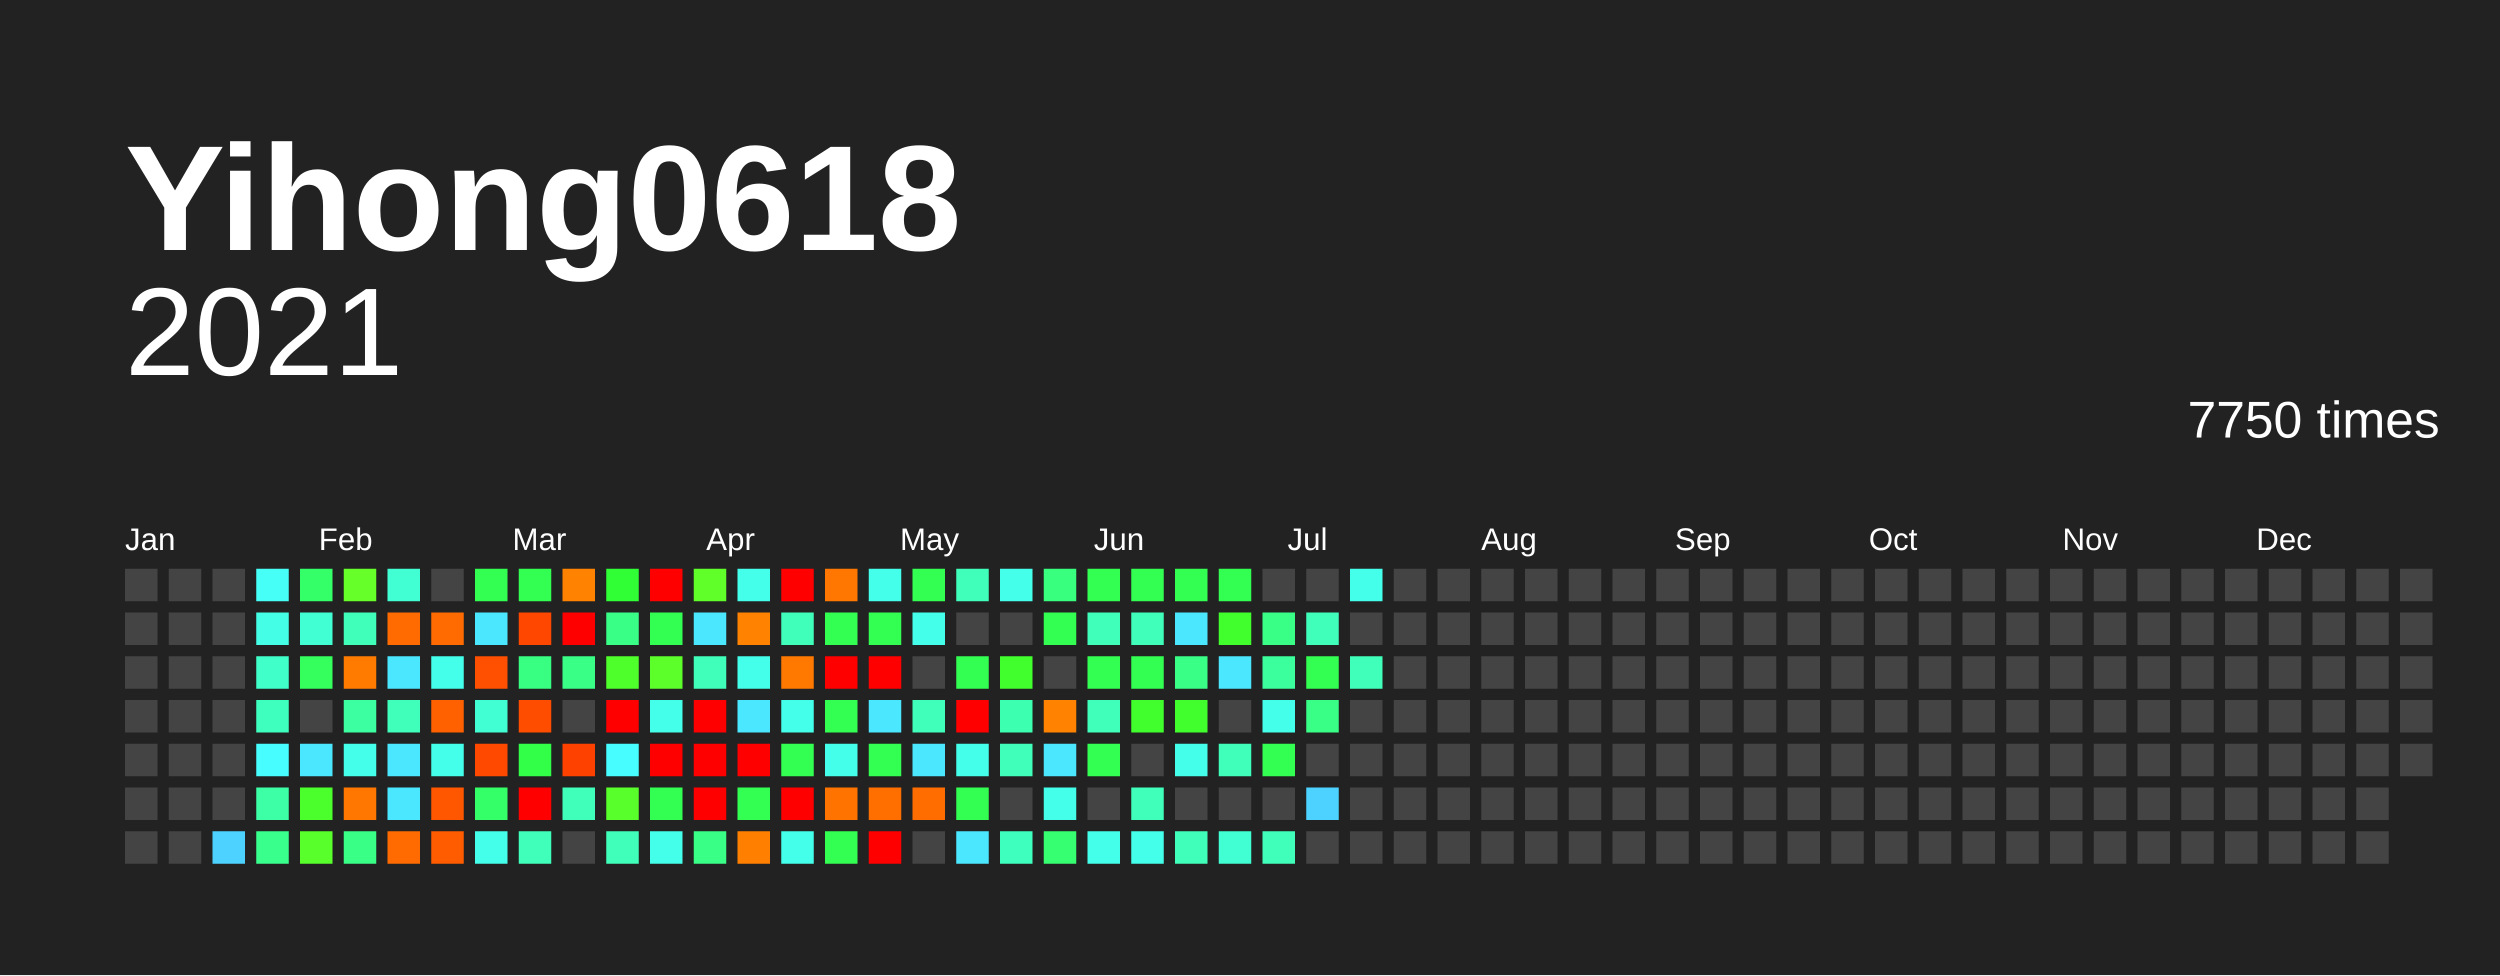
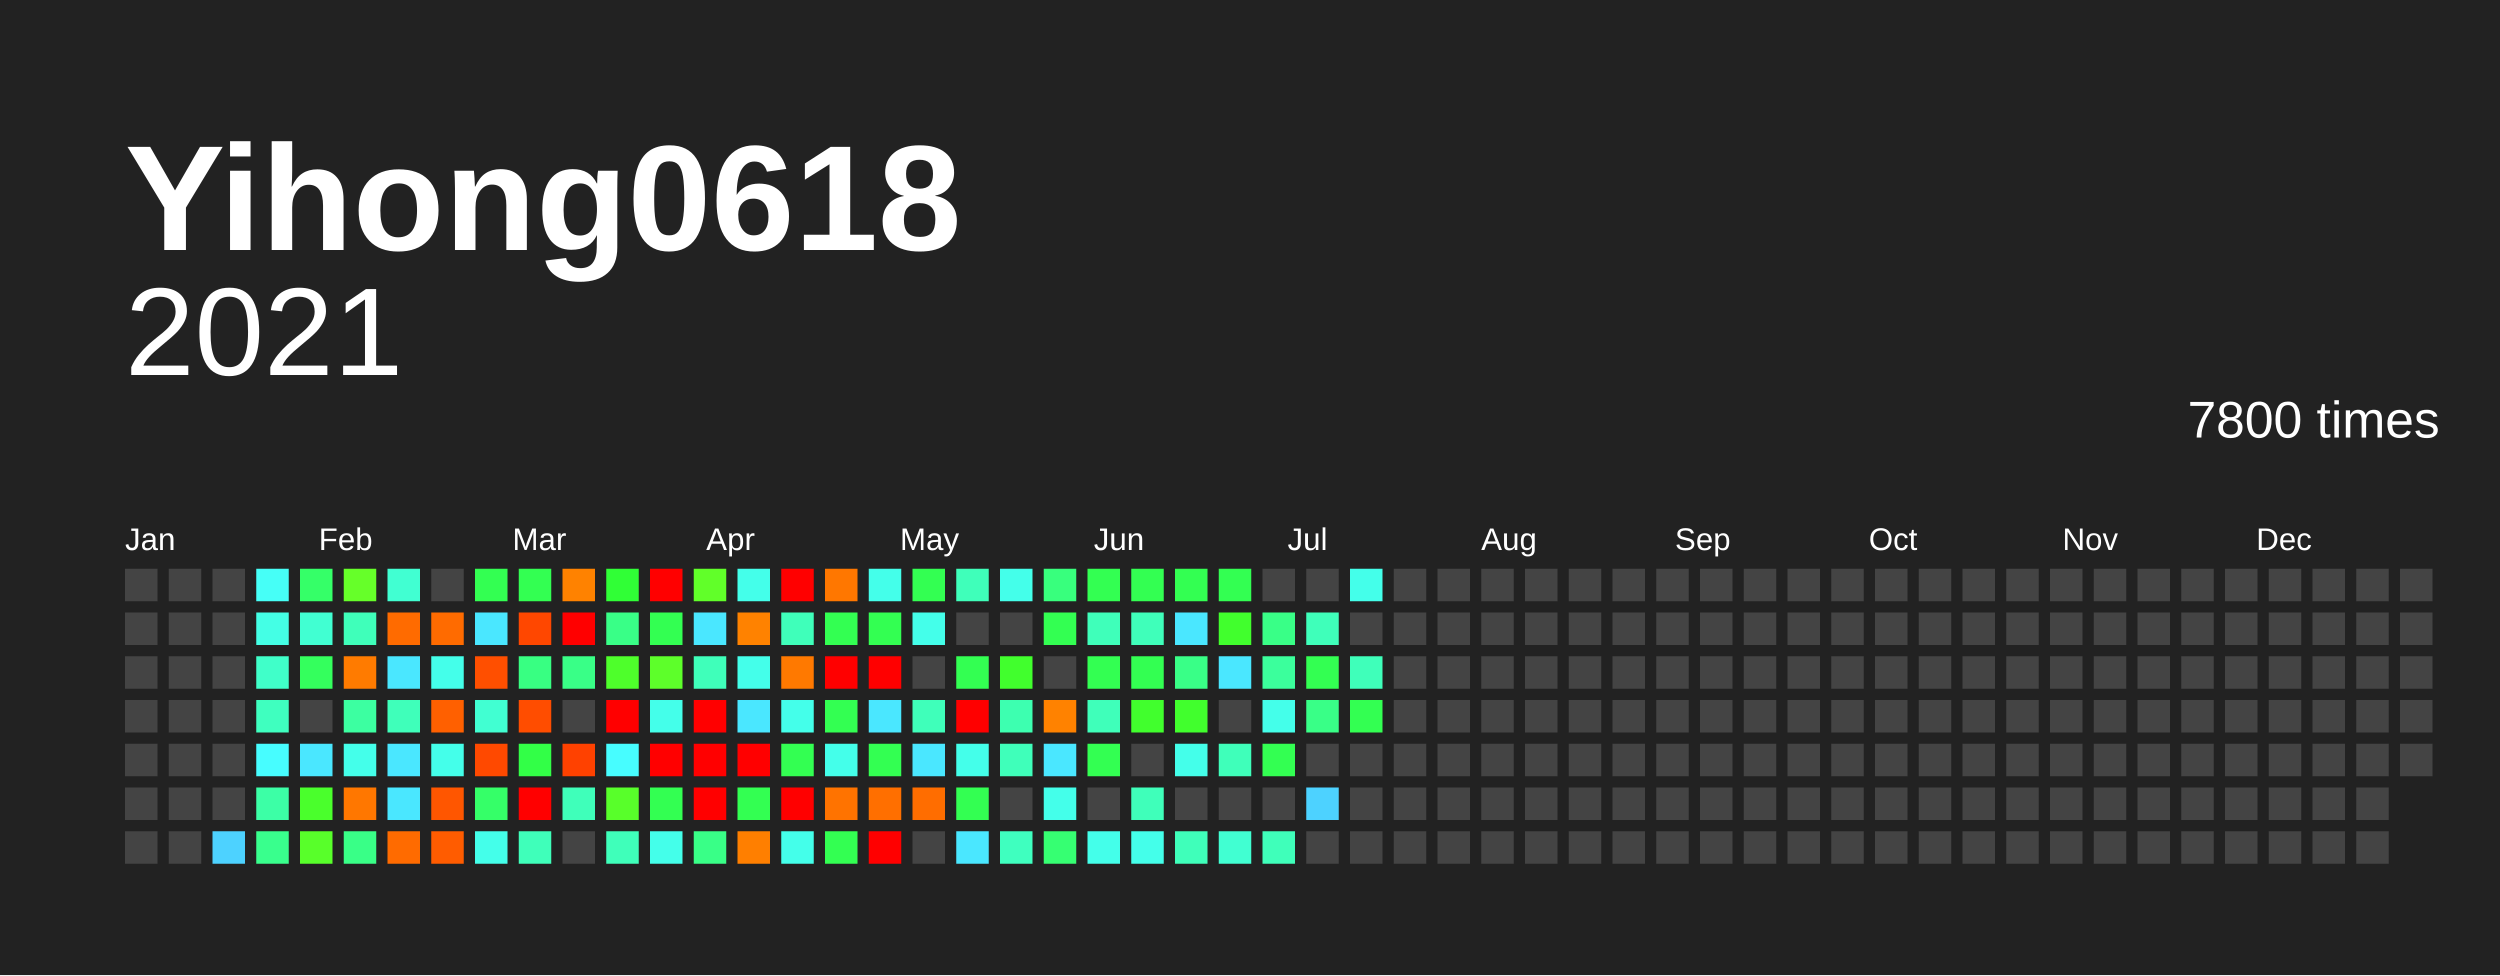
<svg xmlns="http://www.w3.org/2000/svg" baseProfile="full" height="78mm" version="1.1" viewBox="0,0,200,78" width="200mm">
  <defs />
  <rect fill="#222222" height="78" width="200" x="0" y="0" />
  <text fill="#FFFFFF" style="font-size:12px; font-family:Arial; font-weight:bold;" x="10" y="20">Yihong0618</text>
  <text alignment-baseline="hanging" fill="#FFFFFF" style="font-size:10.0px; font-family:Arial;" x="10" y="30">2021</text>
-   <text alignment-baseline="hanging" fill="#FFFFFF" style="font-size:4.125px; font-family:Arial;" x="175" y="35">7750 times</text>
+   <text alignment-baseline="hanging" fill="#FFFFFF" style="font-size:4.125px; font-family:Arial;" x="175" y="35">7800 times</text>
  <text fill="#FFFFFF" style="font-size:2.5px; font-family:Arial" x="10.0" y="44">Jan</text>
  <text fill="#FFFFFF" style="font-size:2.5px; font-family:Arial" x="25.5" y="44">Feb</text>
  <text fill="#FFFFFF" style="font-size:2.5px; font-family:Arial" x="41.0" y="44">Mar</text>
  <text fill="#FFFFFF" style="font-size:2.5px; font-family:Arial" x="56.5" y="44">Apr</text>
  <text fill="#FFFFFF" style="font-size:2.5px; font-family:Arial" x="72.0" y="44">May</text>
  <text fill="#FFFFFF" style="font-size:2.5px; font-family:Arial" x="87.5" y="44">Jun</text>
  <text fill="#FFFFFF" style="font-size:2.5px; font-family:Arial" x="103.0" y="44">Jul</text>
  <text fill="#FFFFFF" style="font-size:2.5px; font-family:Arial" x="118.5" y="44">Aug</text>
  <text fill="#FFFFFF" style="font-size:2.5px; font-family:Arial" x="134.0" y="44">Sep</text>
  <text fill="#FFFFFF" style="font-size:2.5px; font-family:Arial" x="149.5" y="44">Oct</text>
  <text fill="#FFFFFF" style="font-size:2.5px; font-family:Arial" x="165.0" y="44">Nov</text>
  <text fill="#FFFFFF" style="font-size:2.5px; font-family:Arial" x="180.5" y="44">Dec</text>
  <rect fill="#444444" height="2.6" width="2.6" x="10.0" y="45.5" />
  <rect fill="#444444" height="2.6" width="2.6" x="10.0" y="49.0" />
  <rect fill="#444444" height="2.6" width="2.6" x="10.0" y="52.5" />
  <rect fill="#444444" height="2.6" width="2.6" x="10.0" y="56.0" />
  <rect fill="#444444" height="2.6" width="2.6" x="10.0" y="59.5" />
  <rect fill="#444444" height="2.6" width="2.6" x="10.0" y="63.0" />
  <rect fill="#444444" height="2.6" width="2.6" x="10.0" y="66.5" />
  <rect fill="#444444" height="2.6" width="2.6" x="13.5" y="45.5" />
  <rect fill="#444444" height="2.6" width="2.6" x="13.5" y="49.0" />
  <rect fill="#444444" height="2.6" width="2.6" x="13.5" y="52.5" />
  <rect fill="#444444" height="2.6" width="2.6" x="13.5" y="56.0" />
  <rect fill="#444444" height="2.6" width="2.6" x="13.5" y="59.5" />
  <rect fill="#444444" height="2.6" width="2.6" x="13.5" y="63.0" />
  <rect fill="#444444" height="2.6" width="2.6" x="13.5" y="66.5" />
  <rect fill="#444444" height="2.6" width="2.6" x="17.0" y="45.5" />
  <rect fill="#444444" height="2.6" width="2.6" x="17.0" y="49.0" />
  <rect fill="#444444" height="2.6" width="2.6" x="17.0" y="52.5" />
  <rect fill="#444444" height="2.6" width="2.6" x="17.0" y="56.0" />
  <rect fill="#444444" height="2.6" width="2.6" x="17.0" y="59.5" />
  <rect fill="#444444" height="2.6" width="2.6" x="17.0" y="63.0" />
  <rect fill="#4dd2ff" height="2.6" width="2.6" x="17.0" y="66.5" />
  <rect fill="#46fff7" height="2.6" width="2.6" x="20.5" y="45.5" />
  <rect fill="#44ffe5" height="2.6" width="2.6" x="20.5" y="49.0" />
  <rect fill="#40ffc9" height="2.6" width="2.6" x="20.5" y="52.5" />
  <rect fill="#3fffbf" height="2.6" width="2.6" x="20.5" y="56.0" />
  <rect fill="#47fdff" height="2.6" width="2.6" x="20.5" y="59.5" />
  <rect fill="#3cffa6" height="2.6" width="2.6" x="20.5" y="63.0" />
  <rect fill="#39ff8d" height="2.6" width="2.6" x="20.5" y="66.5" />
  <rect fill="#35ff68" height="2.6" width="2.6" x="24.0" y="45.5" />
  <rect fill="#41ffd2" height="2.6" width="2.6" x="24.0" y="49.0" />
  <rect fill="#34ff5d" height="2.6" width="2.6" x="24.0" y="52.5" />
  <rect fill="#444444" height="2.6" width="2.6" x="24.0" y="56.0" />
  <rect fill="#4ae7ff" height="2.6" width="2.6" x="24.0" y="59.5" />
  <rect fill="#4aff2c" height="2.6" width="2.6" x="24.0" y="63.0" />
  <rect fill="#58ff2a" height="2.6" width="2.6" x="24.0" y="66.5" />
  <rect fill="#66ff29" height="2.6" width="2.6" x="27.5" y="45.5" />
  <rect fill="#3fffba" height="2.6" width="2.6" x="27.5" y="49.0" />
  <rect fill="#ff7b00" height="2.6" width="2.6" x="27.5" y="52.5" />
  <rect fill="#3cffa1" height="2.6" width="2.6" x="27.5" y="56.0" />
  <rect fill="#44ffea" height="2.6" width="2.6" x="27.5" y="59.5" />
  <rect fill="#ff7700" height="2.6" width="2.6" x="27.5" y="63.0" />
  <rect fill="#39ff87" height="2.6" width="2.6" x="27.5" y="66.5" />
  <rect fill="#41ffd2" height="2.6" width="2.6" x="31.0" y="45.5" />
  <rect fill="#ff6b00" height="2.6" width="2.6" x="31.0" y="49.0" />
  <rect fill="#4ae7ff" height="2.6" width="2.6" x="31.0" y="52.5" />
  <rect fill="#3fffba" height="2.6" width="2.6" x="31.0" y="56.0" />
  <rect fill="#4ae7ff" height="2.6" width="2.6" x="31.0" y="59.5" />
  <rect fill="#4ae7ff" height="2.6" width="2.6" x="31.0" y="63.0" />
  <rect fill="#ff6b00" height="2.6" width="2.6" x="31.0" y="66.5" />
  <rect fill="#444444" height="2.6" width="2.6" x="34.5" y="45.5" />
  <rect fill="#ff6b00" height="2.6" width="2.6" x="34.5" y="49.0" />
  <rect fill="#44ffea" height="2.6" width="2.6" x="34.5" y="52.5" />
  <rect fill="#ff6000" height="2.6" width="2.6" x="34.5" y="56.0" />
  <rect fill="#44ffea" height="2.6" width="2.6" x="34.5" y="59.5" />
  <rect fill="#ff5600" height="2.6" width="2.6" x="34.5" y="63.0" />
  <rect fill="#ff5c00" height="2.6" width="2.6" x="34.5" y="66.5" />
  <rect fill="#33ff52" height="2.6" width="2.6" x="38.0" y="45.5" />
  <rect fill="#4ae7ff" height="2.6" width="2.6" x="38.0" y="49.0" />
  <rect fill="#ff4f00" height="2.6" width="2.6" x="38.0" y="52.5" />
  <rect fill="#41ffd2" height="2.6" width="2.6" x="38.0" y="56.0" />
  <rect fill="#ff4900" height="2.6" width="2.6" x="38.0" y="59.5" />
  <rect fill="#35ff68" height="2.6" width="2.6" x="38.0" y="63.0" />
  <rect fill="#44ffea" height="2.6" width="2.6" x="38.0" y="66.5" />
  <rect fill="#33ff52" height="2.6" width="2.6" x="41.5" y="45.5" />
  <rect fill="#ff4700" height="2.6" width="2.6" x="41.5" y="49.0" />
  <rect fill="#38ff82" height="2.6" width="2.6" x="41.5" y="52.5" />
  <rect fill="#ff4d00" height="2.6" width="2.6" x="41.5" y="56.0" />
  <rect fill="#32ff47" height="2.6" width="2.6" x="41.5" y="59.5" />
  <rect fill="red" height="2.6" width="2.6" x="41.5" y="63.0" />
  <rect fill="#3fffba" height="2.6" width="2.6" x="41.5" y="66.5" />
  <rect fill="#ff8200" height="2.6" width="2.6" x="45.0" y="45.5" />
  <rect fill="red" height="2.6" width="2.6" x="45.0" y="49.0" />
  <rect fill="#39ff87" height="2.6" width="2.6" x="45.0" y="52.5" />
  <rect fill="#444444" height="2.6" width="2.6" x="45.0" y="56.0" />
  <rect fill="#ff4100" height="2.6" width="2.6" x="45.0" y="59.5" />
  <rect fill="#3fffba" height="2.6" width="2.6" x="45.0" y="63.0" />
  <rect fill="#444444" height="2.6" width="2.6" x="45.0" y="66.5" />
  <rect fill="#30ff36" height="2.6" width="2.6" x="48.5" y="45.5" />
  <rect fill="#39ff87" height="2.6" width="2.6" x="48.5" y="49.0" />
  <rect fill="#4eff2b" height="2.6" width="2.6" x="48.5" y="52.5" />
  <rect fill="red" height="2.6" width="2.6" x="48.5" y="56.0" />
  <rect fill="#47fdff" height="2.6" width="2.6" x="48.5" y="59.5" />
  <rect fill="#58ff2a" height="2.6" width="2.6" x="48.5" y="63.0" />
  <rect fill="#3fffba" height="2.6" width="2.6" x="48.5" y="66.5" />
  <rect fill="red" height="2.6" width="2.6" x="52.0" y="45.5" />
  <rect fill="#33ff52" height="2.6" width="2.6" x="52.0" y="49.0" />
  <rect fill="#5dff2a" height="2.6" width="2.6" x="52.0" y="52.5" />
  <rect fill="#44ffea" height="2.6" width="2.6" x="52.0" y="56.0" />
  <rect fill="red" height="2.6" width="2.6" x="52.0" y="59.5" />
  <rect fill="#33ff52" height="2.6" width="2.6" x="52.0" y="63.0" />
  <rect fill="#44ffea" height="2.6" width="2.6" x="52.0" y="66.5" />
  <rect fill="#61ff29" height="2.6" width="2.6" x="55.5" y="45.5" />
  <rect fill="#4ae7ff" height="2.6" width="2.6" x="55.5" y="49.0" />
  <rect fill="#3fffba" height="2.6" width="2.6" x="55.5" y="52.5" />
  <rect fill="red" height="2.6" width="2.6" x="55.5" y="56.0" />
  <rect fill="red" height="2.6" width="2.6" x="55.5" y="59.5" />
  <rect fill="red" height="2.6" width="2.6" x="55.5" y="63.0" />
  <rect fill="#39ff87" height="2.6" width="2.6" x="55.5" y="66.5" />
  <rect fill="#44ffea" height="2.6" width="2.6" x="59.0" y="45.5" />
  <rect fill="#ff8200" height="2.6" width="2.6" x="59.0" y="49.0" />
  <rect fill="#44ffea" height="2.6" width="2.6" x="59.0" y="52.5" />
  <rect fill="#4ae7ff" height="2.6" width="2.6" x="59.0" y="56.0" />
  <rect fill="red" height="2.6" width="2.6" x="59.0" y="59.5" />
  <rect fill="#33ff52" height="2.6" width="2.6" x="59.0" y="63.0" />
  <rect fill="#ff7f00" height="2.6" width="2.6" x="59.0" y="66.5" />
  <rect fill="red" height="2.6" width="2.6" x="62.5" y="45.5" />
  <rect fill="#3fffba" height="2.6" width="2.6" x="62.5" y="49.0" />
  <rect fill="#ff7900" height="2.6" width="2.6" x="62.5" y="52.5" />
  <rect fill="#44ffea" height="2.6" width="2.6" x="62.5" y="56.0" />
  <rect fill="#33ff52" height="2.6" width="2.6" x="62.5" y="59.5" />
  <rect fill="red" height="2.6" width="2.6" x="62.5" y="63.0" />
  <rect fill="#44ffea" height="2.6" width="2.6" x="62.5" y="66.5" />
  <rect fill="#ff7700" height="2.6" width="2.6" x="66.0" y="45.5" />
  <rect fill="#33ff52" height="2.6" width="2.6" x="66.0" y="49.0" />
  <rect fill="red" height="2.6" width="2.6" x="66.0" y="52.5" />
  <rect fill="#33ff52" height="2.6" width="2.6" x="66.0" y="56.0" />
  <rect fill="#44ffea" height="2.6" width="2.6" x="66.0" y="59.5" />
  <rect fill="#ff7300" height="2.6" width="2.6" x="66.0" y="63.0" />
  <rect fill="#33ff52" height="2.6" width="2.6" x="66.0" y="66.5" />
  <rect fill="#44ffea" height="2.6" width="2.6" x="69.5" y="45.5" />
  <rect fill="#33ff52" height="2.6" width="2.6" x="69.5" y="49.0" />
  <rect fill="red" height="2.6" width="2.6" x="69.5" y="52.5" />
  <rect fill="#4ae7ff" height="2.6" width="2.6" x="69.5" y="56.0" />
  <rect fill="#33ff52" height="2.6" width="2.6" x="69.5" y="59.5" />
  <rect fill="#ff6f00" height="2.6" width="2.6" x="69.5" y="63.0" />
  <rect fill="red" height="2.6" width="2.6" x="69.5" y="66.5" />
  <rect fill="#33ff52" height="2.6" width="2.6" x="73.0" y="45.5" />
  <rect fill="#44ffea" height="2.6" width="2.6" x="73.0" y="49.0" />
  <rect fill="#444444" height="2.6" width="2.6" x="73.0" y="52.5" />
  <rect fill="#3fffba" height="2.6" width="2.6" x="73.0" y="56.0" />
  <rect fill="#4ae7ff" height="2.6" width="2.6" x="73.0" y="59.5" />
  <rect fill="#ff6d00" height="2.6" width="2.6" x="73.0" y="63.0" />
  <rect fill="#444444" height="2.6" width="2.6" x="73.0" y="66.5" />
  <rect fill="#3fffba" height="2.6" width="2.6" x="76.5" y="45.5" />
  <rect fill="#444444" height="2.6" width="2.6" x="76.5" y="49.0" />
  <rect fill="#33ff52" height="2.6" width="2.6" x="76.5" y="52.5" />
  <rect fill="red" height="2.6" width="2.6" x="76.5" y="56.0" />
  <rect fill="#44ffea" height="2.6" width="2.6" x="76.5" y="59.5" />
  <rect fill="#33ff52" height="2.6" width="2.6" x="76.5" y="63.0" />
  <rect fill="#4ae7ff" height="2.6" width="2.6" x="76.5" y="66.5" />
  <rect fill="#44ffea" height="2.6" width="2.6" x="80.0" y="45.5" />
  <rect fill="#444444" height="2.6" width="2.6" x="80.0" y="49.0" />
  <rect fill="#41ff2d" height="2.6" width="2.6" x="80.0" y="52.5" />
  <rect fill="#3dffb0" height="2.6" width="2.6" x="80.0" y="56.0" />
  <rect fill="#3fffba" height="2.6" width="2.6" x="80.0" y="59.5" />
  <rect fill="#444444" height="2.6" width="2.6" x="80.0" y="63.0" />
  <rect fill="#3fffbf" height="2.6" width="2.6" x="80.0" y="66.5" />
  <rect fill="#38ff7d" height="2.6" width="2.6" x="83.5" y="45.5" />
  <rect fill="#33ff52" height="2.6" width="2.6" x="83.5" y="49.0" />
  <rect fill="#444444" height="2.6" width="2.6" x="83.5" y="52.5" />
  <rect fill="#ff8200" height="2.6" width="2.6" x="83.5" y="56.0" />
  <rect fill="#4ae7ff" height="2.6" width="2.6" x="83.5" y="59.5" />
  <rect fill="#44ffea" height="2.6" width="2.6" x="83.5" y="63.0" />
  <rect fill="#36ff72" height="2.6" width="2.6" x="83.5" y="66.5" />
  <rect fill="#33ff52" height="2.6" width="2.6" x="87.0" y="45.5" />
  <rect fill="#3fffba" height="2.6" width="2.6" x="87.0" y="49.0" />
  <rect fill="#33ff52" height="2.6" width="2.6" x="87.0" y="52.5" />
  <rect fill="#3fffba" height="2.6" width="2.6" x="87.0" y="56.0" />
  <rect fill="#33ff52" height="2.6" width="2.6" x="87.0" y="59.5" />
  <rect fill="#444444" height="2.6" width="2.6" x="87.0" y="63.0" />
  <rect fill="#44ffea" height="2.6" width="2.6" x="87.0" y="66.5" />
  <rect fill="#33ff52" height="2.6" width="2.6" x="90.5" y="45.5" />
  <rect fill="#3fffba" height="2.6" width="2.6" x="90.5" y="49.0" />
  <rect fill="#33ff52" height="2.6" width="2.6" x="90.5" y="52.5" />
  <rect fill="#41ff2d" height="2.6" width="2.6" x="90.5" y="56.0" />
  <rect fill="#444444" height="2.6" width="2.6" x="90.5" y="59.5" />
  <rect fill="#3fffba" height="2.6" width="2.6" x="90.5" y="63.0" />
  <rect fill="#44ffea" height="2.6" width="2.6" x="90.5" y="66.5" />
  <rect fill="#33ff52" height="2.6" width="2.6" x="94.0" y="45.5" />
  <rect fill="#4ae7ff" height="2.6" width="2.6" x="94.0" y="49.0" />
  <rect fill="#39ff87" height="2.6" width="2.6" x="94.0" y="52.5" />
  <rect fill="#41ff2d" height="2.6" width="2.6" x="94.0" y="56.0" />
  <rect fill="#44ffea" height="2.6" width="2.6" x="94.0" y="59.5" />
  <rect fill="#444444" height="2.6" width="2.6" x="94.0" y="63.0" />
  <rect fill="#3fffba" height="2.6" width="2.6" x="94.0" y="66.5" />
  <rect fill="#33ff52" height="2.6" width="2.6" x="97.5" y="45.5" />
  <rect fill="#41ff2d" height="2.6" width="2.6" x="97.5" y="49.0" />
  <rect fill="#4ae7ff" height="2.6" width="2.6" x="97.5" y="52.5" />
  <rect fill="#444444" height="2.6" width="2.6" x="97.5" y="56.0" />
  <rect fill="#3fffba" height="2.6" width="2.6" x="97.5" y="59.5" />
  <rect fill="#444444" height="2.6" width="2.6" x="97.5" y="63.0" />
  <rect fill="#41ffd2" height="2.6" width="2.6" x="97.5" y="66.5" />
  <rect fill="#444444" height="2.6" width="2.6" x="101.0" y="45.5" />
  <rect fill="#39ff87" height="2.6" width="2.6" x="101.0" y="49.0" />
  <rect fill="#3bff9c" height="2.6" width="2.6" x="101.0" y="52.5" />
  <rect fill="#44ffea" height="2.6" width="2.6" x="101.0" y="56.0" />
  <rect fill="#33ff52" height="2.6" width="2.6" x="101.0" y="59.5" />
  <rect fill="#444444" height="2.6" width="2.6" x="101.0" y="63.0" />
  <rect fill="#3fffba" height="2.6" width="2.6" x="101.0" y="66.5" />
  <rect fill="#444444" height="2.6" width="2.6" x="104.5" y="45.5" />
  <rect fill="#3fffba" height="2.6" width="2.6" x="104.5" y="49.0" />
  <rect fill="#33ff52" height="2.6" width="2.6" x="104.5" y="52.5" />
  <rect fill="#39ff87" height="2.6" width="2.6" x="104.5" y="56.0" />
  <rect fill="#444444" height="2.6" width="2.6" x="104.5" y="59.5" />
  <rect fill="#4dd2ff" height="2.6" width="2.6" x="104.5" y="63.0" />
  <rect fill="#444444" height="2.6" width="2.6" x="104.5" y="66.5" />
  <rect fill="#44ffea" height="2.6" width="2.6" x="108.0" y="45.5" />
  <rect fill="#444444" height="2.6" width="2.6" x="108.0" y="49.0" />
  <rect fill="#3fffba" height="2.6" width="2.6" x="108.0" y="52.5" />
-   <rect fill="#444444" height="2.6" width="2.6" x="108.0" y="56.0" />
+   <rect fill="#33ff52" height="2.6" width="2.6" x="108.0" y="56.0" />
  <rect fill="#444444" height="2.6" width="2.6" x="108.0" y="59.5" />
  <rect fill="#444444" height="2.6" width="2.6" x="108.0" y="63.0" />
  <rect fill="#444444" height="2.6" width="2.6" x="108.0" y="66.5" />
  <rect fill="#444444" height="2.6" width="2.6" x="111.5" y="45.5" />
  <rect fill="#444444" height="2.6" width="2.6" x="111.5" y="49.0" />
  <rect fill="#444444" height="2.6" width="2.6" x="111.5" y="52.5" />
  <rect fill="#444444" height="2.6" width="2.6" x="111.5" y="56.0" />
  <rect fill="#444444" height="2.6" width="2.6" x="111.5" y="59.5" />
  <rect fill="#444444" height="2.6" width="2.6" x="111.5" y="63.0" />
  <rect fill="#444444" height="2.6" width="2.6" x="111.5" y="66.5" />
  <rect fill="#444444" height="2.6" width="2.6" x="115.0" y="45.5" />
  <rect fill="#444444" height="2.6" width="2.6" x="115.0" y="49.0" />
  <rect fill="#444444" height="2.6" width="2.6" x="115.0" y="52.5" />
  <rect fill="#444444" height="2.6" width="2.6" x="115.0" y="56.0" />
  <rect fill="#444444" height="2.6" width="2.6" x="115.0" y="59.5" />
  <rect fill="#444444" height="2.6" width="2.6" x="115.0" y="63.0" />
  <rect fill="#444444" height="2.6" width="2.6" x="115.0" y="66.5" />
  <rect fill="#444444" height="2.6" width="2.6" x="118.5" y="45.5" />
  <rect fill="#444444" height="2.6" width="2.6" x="118.5" y="49.0" />
  <rect fill="#444444" height="2.6" width="2.6" x="118.5" y="52.5" />
  <rect fill="#444444" height="2.6" width="2.6" x="118.5" y="56.0" />
  <rect fill="#444444" height="2.6" width="2.6" x="118.5" y="59.5" />
  <rect fill="#444444" height="2.6" width="2.6" x="118.5" y="63.0" />
  <rect fill="#444444" height="2.6" width="2.6" x="118.5" y="66.5" />
  <rect fill="#444444" height="2.6" width="2.6" x="122.0" y="45.5" />
  <rect fill="#444444" height="2.6" width="2.6" x="122.0" y="49.0" />
  <rect fill="#444444" height="2.6" width="2.6" x="122.0" y="52.5" />
  <rect fill="#444444" height="2.6" width="2.6" x="122.0" y="56.0" />
  <rect fill="#444444" height="2.6" width="2.6" x="122.0" y="59.5" />
  <rect fill="#444444" height="2.6" width="2.6" x="122.0" y="63.0" />
  <rect fill="#444444" height="2.6" width="2.6" x="122.0" y="66.5" />
  <rect fill="#444444" height="2.6" width="2.6" x="125.5" y="45.5" />
  <rect fill="#444444" height="2.6" width="2.6" x="125.5" y="49.0" />
  <rect fill="#444444" height="2.6" width="2.6" x="125.5" y="52.5" />
  <rect fill="#444444" height="2.6" width="2.6" x="125.5" y="56.0" />
  <rect fill="#444444" height="2.6" width="2.6" x="125.5" y="59.5" />
  <rect fill="#444444" height="2.6" width="2.6" x="125.5" y="63.0" />
  <rect fill="#444444" height="2.6" width="2.6" x="125.5" y="66.5" />
  <rect fill="#444444" height="2.6" width="2.6" x="129.0" y="45.5" />
  <rect fill="#444444" height="2.6" width="2.6" x="129.0" y="49.0" />
  <rect fill="#444444" height="2.6" width="2.6" x="129.0" y="52.5" />
  <rect fill="#444444" height="2.6" width="2.6" x="129.0" y="56.0" />
  <rect fill="#444444" height="2.6" width="2.6" x="129.0" y="59.5" />
  <rect fill="#444444" height="2.6" width="2.6" x="129.0" y="63.0" />
  <rect fill="#444444" height="2.6" width="2.6" x="129.0" y="66.5" />
  <rect fill="#444444" height="2.6" width="2.6" x="132.5" y="45.5" />
  <rect fill="#444444" height="2.6" width="2.6" x="132.5" y="49.0" />
  <rect fill="#444444" height="2.6" width="2.6" x="132.5" y="52.5" />
  <rect fill="#444444" height="2.6" width="2.6" x="132.5" y="56.0" />
  <rect fill="#444444" height="2.6" width="2.6" x="132.5" y="59.5" />
  <rect fill="#444444" height="2.6" width="2.6" x="132.5" y="63.0" />
  <rect fill="#444444" height="2.6" width="2.6" x="132.5" y="66.5" />
  <rect fill="#444444" height="2.6" width="2.6" x="136.0" y="45.5" />
  <rect fill="#444444" height="2.6" width="2.6" x="136.0" y="49.0" />
  <rect fill="#444444" height="2.6" width="2.6" x="136.0" y="52.5" />
  <rect fill="#444444" height="2.6" width="2.6" x="136.0" y="56.0" />
  <rect fill="#444444" height="2.6" width="2.6" x="136.0" y="59.5" />
  <rect fill="#444444" height="2.6" width="2.6" x="136.0" y="63.0" />
  <rect fill="#444444" height="2.6" width="2.6" x="136.0" y="66.5" />
  <rect fill="#444444" height="2.6" width="2.6" x="139.5" y="45.5" />
  <rect fill="#444444" height="2.6" width="2.6" x="139.5" y="49.0" />
  <rect fill="#444444" height="2.6" width="2.6" x="139.5" y="52.5" />
  <rect fill="#444444" height="2.6" width="2.6" x="139.5" y="56.0" />
  <rect fill="#444444" height="2.6" width="2.6" x="139.5" y="59.5" />
  <rect fill="#444444" height="2.6" width="2.6" x="139.5" y="63.0" />
  <rect fill="#444444" height="2.6" width="2.6" x="139.5" y="66.5" />
  <rect fill="#444444" height="2.6" width="2.6" x="143.0" y="45.5" />
  <rect fill="#444444" height="2.6" width="2.6" x="143.0" y="49.0" />
  <rect fill="#444444" height="2.6" width="2.6" x="143.0" y="52.5" />
  <rect fill="#444444" height="2.6" width="2.6" x="143.0" y="56.0" />
  <rect fill="#444444" height="2.6" width="2.6" x="143.0" y="59.5" />
  <rect fill="#444444" height="2.6" width="2.6" x="143.0" y="63.0" />
  <rect fill="#444444" height="2.6" width="2.6" x="143.0" y="66.5" />
  <rect fill="#444444" height="2.6" width="2.6" x="146.5" y="45.5" />
  <rect fill="#444444" height="2.6" width="2.6" x="146.5" y="49.0" />
  <rect fill="#444444" height="2.6" width="2.6" x="146.5" y="52.5" />
  <rect fill="#444444" height="2.6" width="2.6" x="146.5" y="56.0" />
  <rect fill="#444444" height="2.6" width="2.6" x="146.5" y="59.5" />
  <rect fill="#444444" height="2.6" width="2.6" x="146.5" y="63.0" />
  <rect fill="#444444" height="2.6" width="2.6" x="146.5" y="66.5" />
  <rect fill="#444444" height="2.6" width="2.6" x="150.0" y="45.5" />
  <rect fill="#444444" height="2.6" width="2.6" x="150.0" y="49.0" />
  <rect fill="#444444" height="2.6" width="2.6" x="150.0" y="52.5" />
  <rect fill="#444444" height="2.6" width="2.6" x="150.0" y="56.0" />
  <rect fill="#444444" height="2.6" width="2.6" x="150.0" y="59.5" />
  <rect fill="#444444" height="2.6" width="2.6" x="150.0" y="63.0" />
  <rect fill="#444444" height="2.6" width="2.6" x="150.0" y="66.5" />
  <rect fill="#444444" height="2.6" width="2.6" x="153.5" y="45.5" />
  <rect fill="#444444" height="2.6" width="2.6" x="153.5" y="49.0" />
  <rect fill="#444444" height="2.6" width="2.6" x="153.5" y="52.5" />
  <rect fill="#444444" height="2.6" width="2.6" x="153.5" y="56.0" />
  <rect fill="#444444" height="2.6" width="2.6" x="153.5" y="59.5" />
  <rect fill="#444444" height="2.6" width="2.6" x="153.5" y="63.0" />
  <rect fill="#444444" height="2.6" width="2.6" x="153.5" y="66.5" />
  <rect fill="#444444" height="2.6" width="2.6" x="157.0" y="45.5" />
  <rect fill="#444444" height="2.6" width="2.6" x="157.0" y="49.0" />
  <rect fill="#444444" height="2.6" width="2.6" x="157.0" y="52.5" />
  <rect fill="#444444" height="2.6" width="2.6" x="157.0" y="56.0" />
  <rect fill="#444444" height="2.6" width="2.6" x="157.0" y="59.5" />
  <rect fill="#444444" height="2.6" width="2.6" x="157.0" y="63.0" />
  <rect fill="#444444" height="2.6" width="2.6" x="157.0" y="66.5" />
  <rect fill="#444444" height="2.6" width="2.6" x="160.5" y="45.5" />
  <rect fill="#444444" height="2.6" width="2.6" x="160.5" y="49.0" />
  <rect fill="#444444" height="2.6" width="2.6" x="160.5" y="52.5" />
  <rect fill="#444444" height="2.6" width="2.6" x="160.5" y="56.0" />
  <rect fill="#444444" height="2.6" width="2.6" x="160.5" y="59.5" />
  <rect fill="#444444" height="2.6" width="2.6" x="160.5" y="63.0" />
  <rect fill="#444444" height="2.6" width="2.6" x="160.5" y="66.5" />
  <rect fill="#444444" height="2.6" width="2.6" x="164.0" y="45.5" />
  <rect fill="#444444" height="2.6" width="2.6" x="164.0" y="49.0" />
  <rect fill="#444444" height="2.6" width="2.6" x="164.0" y="52.5" />
  <rect fill="#444444" height="2.6" width="2.6" x="164.0" y="56.0" />
  <rect fill="#444444" height="2.6" width="2.6" x="164.0" y="59.5" />
  <rect fill="#444444" height="2.6" width="2.6" x="164.0" y="63.0" />
  <rect fill="#444444" height="2.6" width="2.6" x="164.0" y="66.5" />
  <rect fill="#444444" height="2.6" width="2.6" x="167.5" y="45.5" />
  <rect fill="#444444" height="2.6" width="2.6" x="167.5" y="49.0" />
  <rect fill="#444444" height="2.6" width="2.6" x="167.5" y="52.5" />
  <rect fill="#444444" height="2.6" width="2.6" x="167.5" y="56.0" />
  <rect fill="#444444" height="2.6" width="2.6" x="167.5" y="59.5" />
  <rect fill="#444444" height="2.6" width="2.6" x="167.5" y="63.0" />
  <rect fill="#444444" height="2.6" width="2.6" x="167.5" y="66.5" />
  <rect fill="#444444" height="2.6" width="2.6" x="171.0" y="45.5" />
  <rect fill="#444444" height="2.6" width="2.6" x="171.0" y="49.0" />
  <rect fill="#444444" height="2.6" width="2.6" x="171.0" y="52.5" />
  <rect fill="#444444" height="2.6" width="2.6" x="171.0" y="56.0" />
  <rect fill="#444444" height="2.6" width="2.6" x="171.0" y="59.5" />
  <rect fill="#444444" height="2.6" width="2.6" x="171.0" y="63.0" />
  <rect fill="#444444" height="2.6" width="2.6" x="171.0" y="66.5" />
  <rect fill="#444444" height="2.6" width="2.6" x="174.5" y="45.5" />
  <rect fill="#444444" height="2.6" width="2.6" x="174.5" y="49.0" />
  <rect fill="#444444" height="2.6" width="2.6" x="174.5" y="52.5" />
  <rect fill="#444444" height="2.6" width="2.6" x="174.5" y="56.0" />
  <rect fill="#444444" height="2.6" width="2.6" x="174.5" y="59.5" />
  <rect fill="#444444" height="2.6" width="2.6" x="174.5" y="63.0" />
  <rect fill="#444444" height="2.6" width="2.6" x="174.5" y="66.5" />
  <rect fill="#444444" height="2.6" width="2.6" x="178.0" y="45.5" />
  <rect fill="#444444" height="2.6" width="2.6" x="178.0" y="49.0" />
  <rect fill="#444444" height="2.6" width="2.6" x="178.0" y="52.5" />
  <rect fill="#444444" height="2.6" width="2.6" x="178.0" y="56.0" />
  <rect fill="#444444" height="2.6" width="2.6" x="178.0" y="59.5" />
  <rect fill="#444444" height="2.6" width="2.6" x="178.0" y="63.0" />
  <rect fill="#444444" height="2.6" width="2.6" x="178.0" y="66.5" />
  <rect fill="#444444" height="2.6" width="2.6" x="181.5" y="45.5" />
  <rect fill="#444444" height="2.6" width="2.6" x="181.5" y="49.0" />
  <rect fill="#444444" height="2.6" width="2.6" x="181.5" y="52.5" />
  <rect fill="#444444" height="2.6" width="2.6" x="181.5" y="56.0" />
  <rect fill="#444444" height="2.6" width="2.6" x="181.5" y="59.5" />
  <rect fill="#444444" height="2.6" width="2.6" x="181.5" y="63.0" />
  <rect fill="#444444" height="2.6" width="2.6" x="181.5" y="66.5" />
  <rect fill="#444444" height="2.6" width="2.6" x="185.0" y="45.5" />
  <rect fill="#444444" height="2.6" width="2.6" x="185.0" y="49.0" />
  <rect fill="#444444" height="2.6" width="2.6" x="185.0" y="52.5" />
  <rect fill="#444444" height="2.6" width="2.6" x="185.0" y="56.0" />
  <rect fill="#444444" height="2.6" width="2.6" x="185.0" y="59.5" />
  <rect fill="#444444" height="2.6" width="2.6" x="185.0" y="63.0" />
  <rect fill="#444444" height="2.6" width="2.6" x="185.0" y="66.5" />
  <rect fill="#444444" height="2.6" width="2.6" x="188.5" y="45.5" />
  <rect fill="#444444" height="2.6" width="2.6" x="188.5" y="49.0" />
  <rect fill="#444444" height="2.6" width="2.6" x="188.5" y="52.5" />
  <rect fill="#444444" height="2.6" width="2.6" x="188.5" y="56.0" />
  <rect fill="#444444" height="2.6" width="2.6" x="188.5" y="59.5" />
  <rect fill="#444444" height="2.6" width="2.6" x="188.5" y="63.0" />
  <rect fill="#444444" height="2.6" width="2.6" x="188.5" y="66.5" />
  <rect fill="#444444" height="2.6" width="2.6" x="192.0" y="45.5" />
  <rect fill="#444444" height="2.6" width="2.6" x="192.0" y="49.0" />
  <rect fill="#444444" height="2.6" width="2.6" x="192.0" y="52.5" />
  <rect fill="#444444" height="2.6" width="2.6" x="192.0" y="56.0" />
  <rect fill="#444444" height="2.6" width="2.6" x="192.0" y="59.5" />
</svg>
